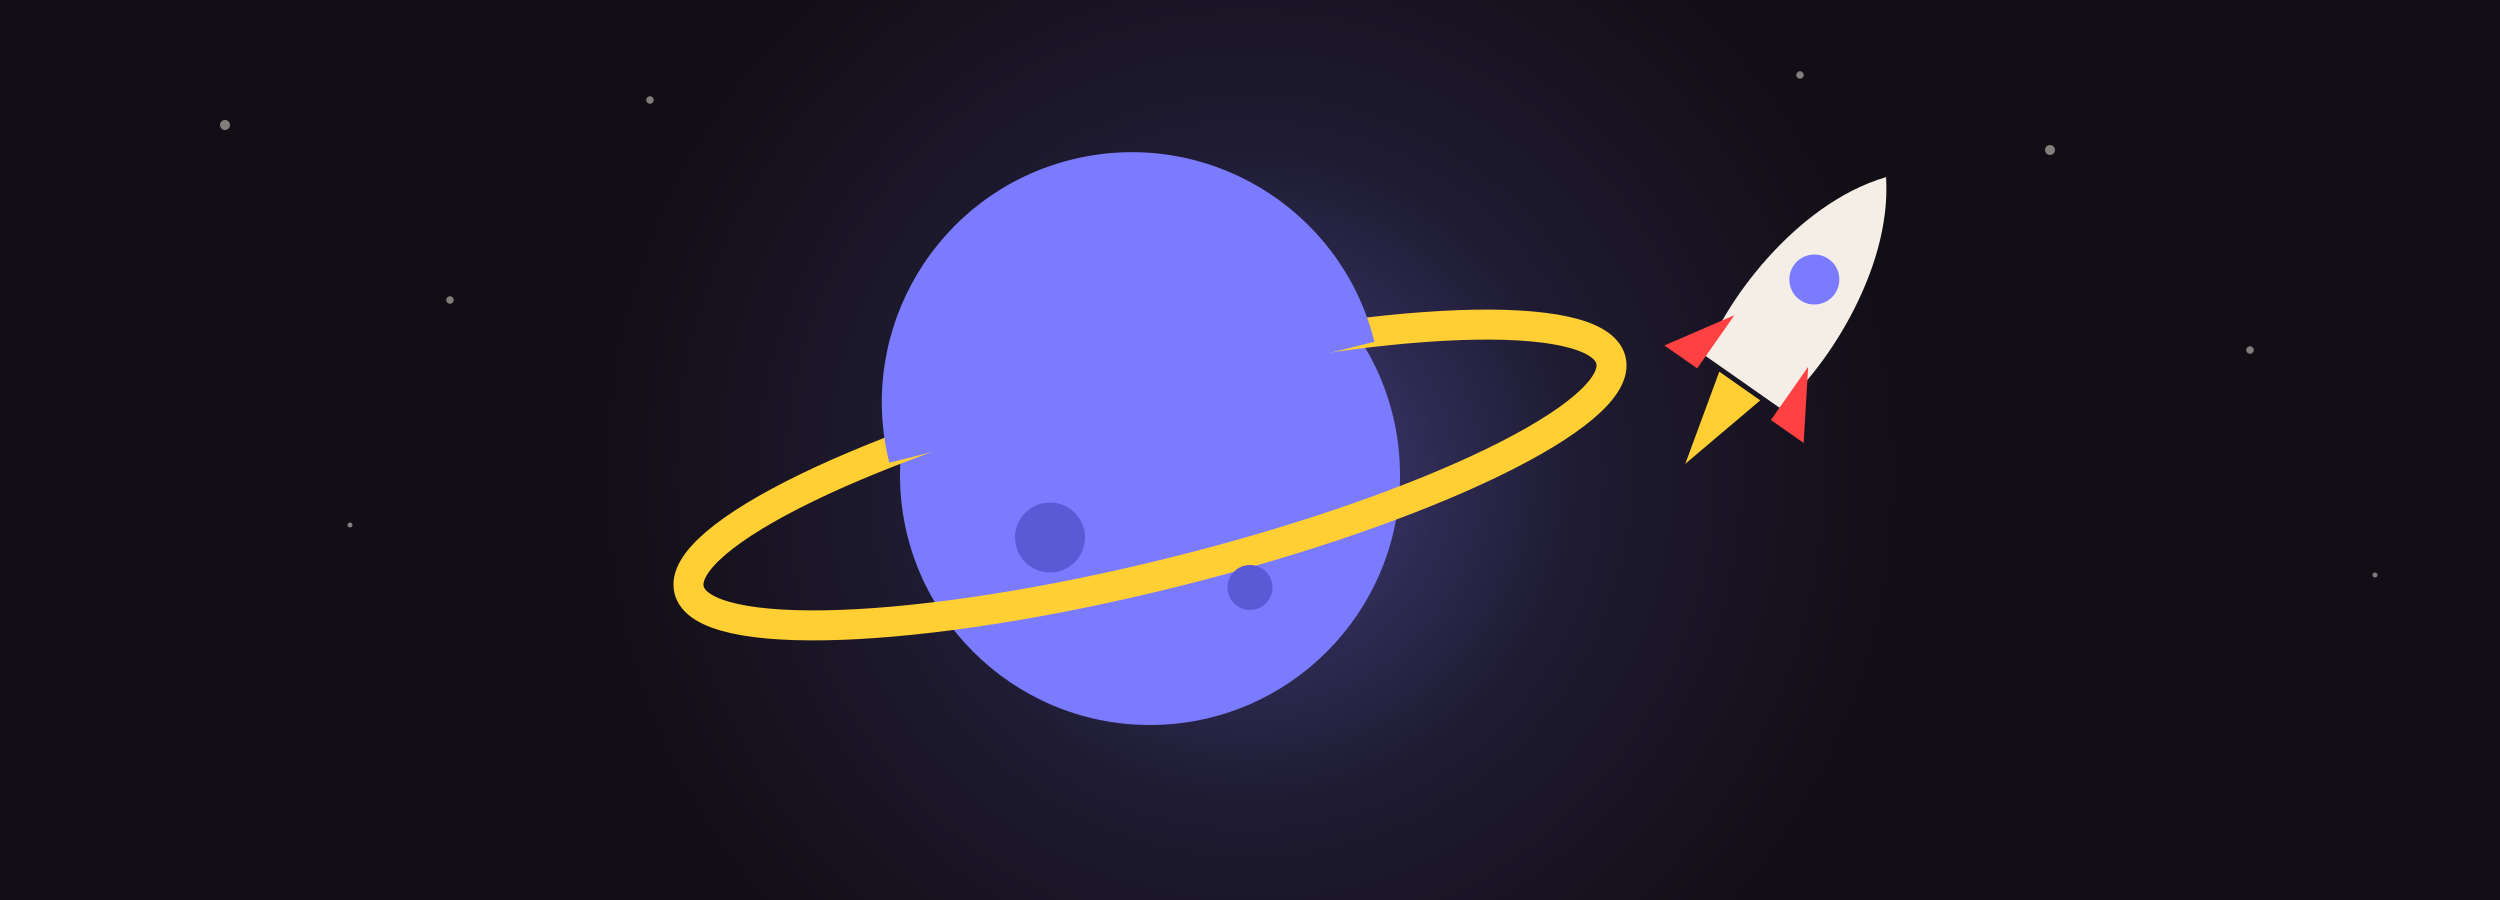
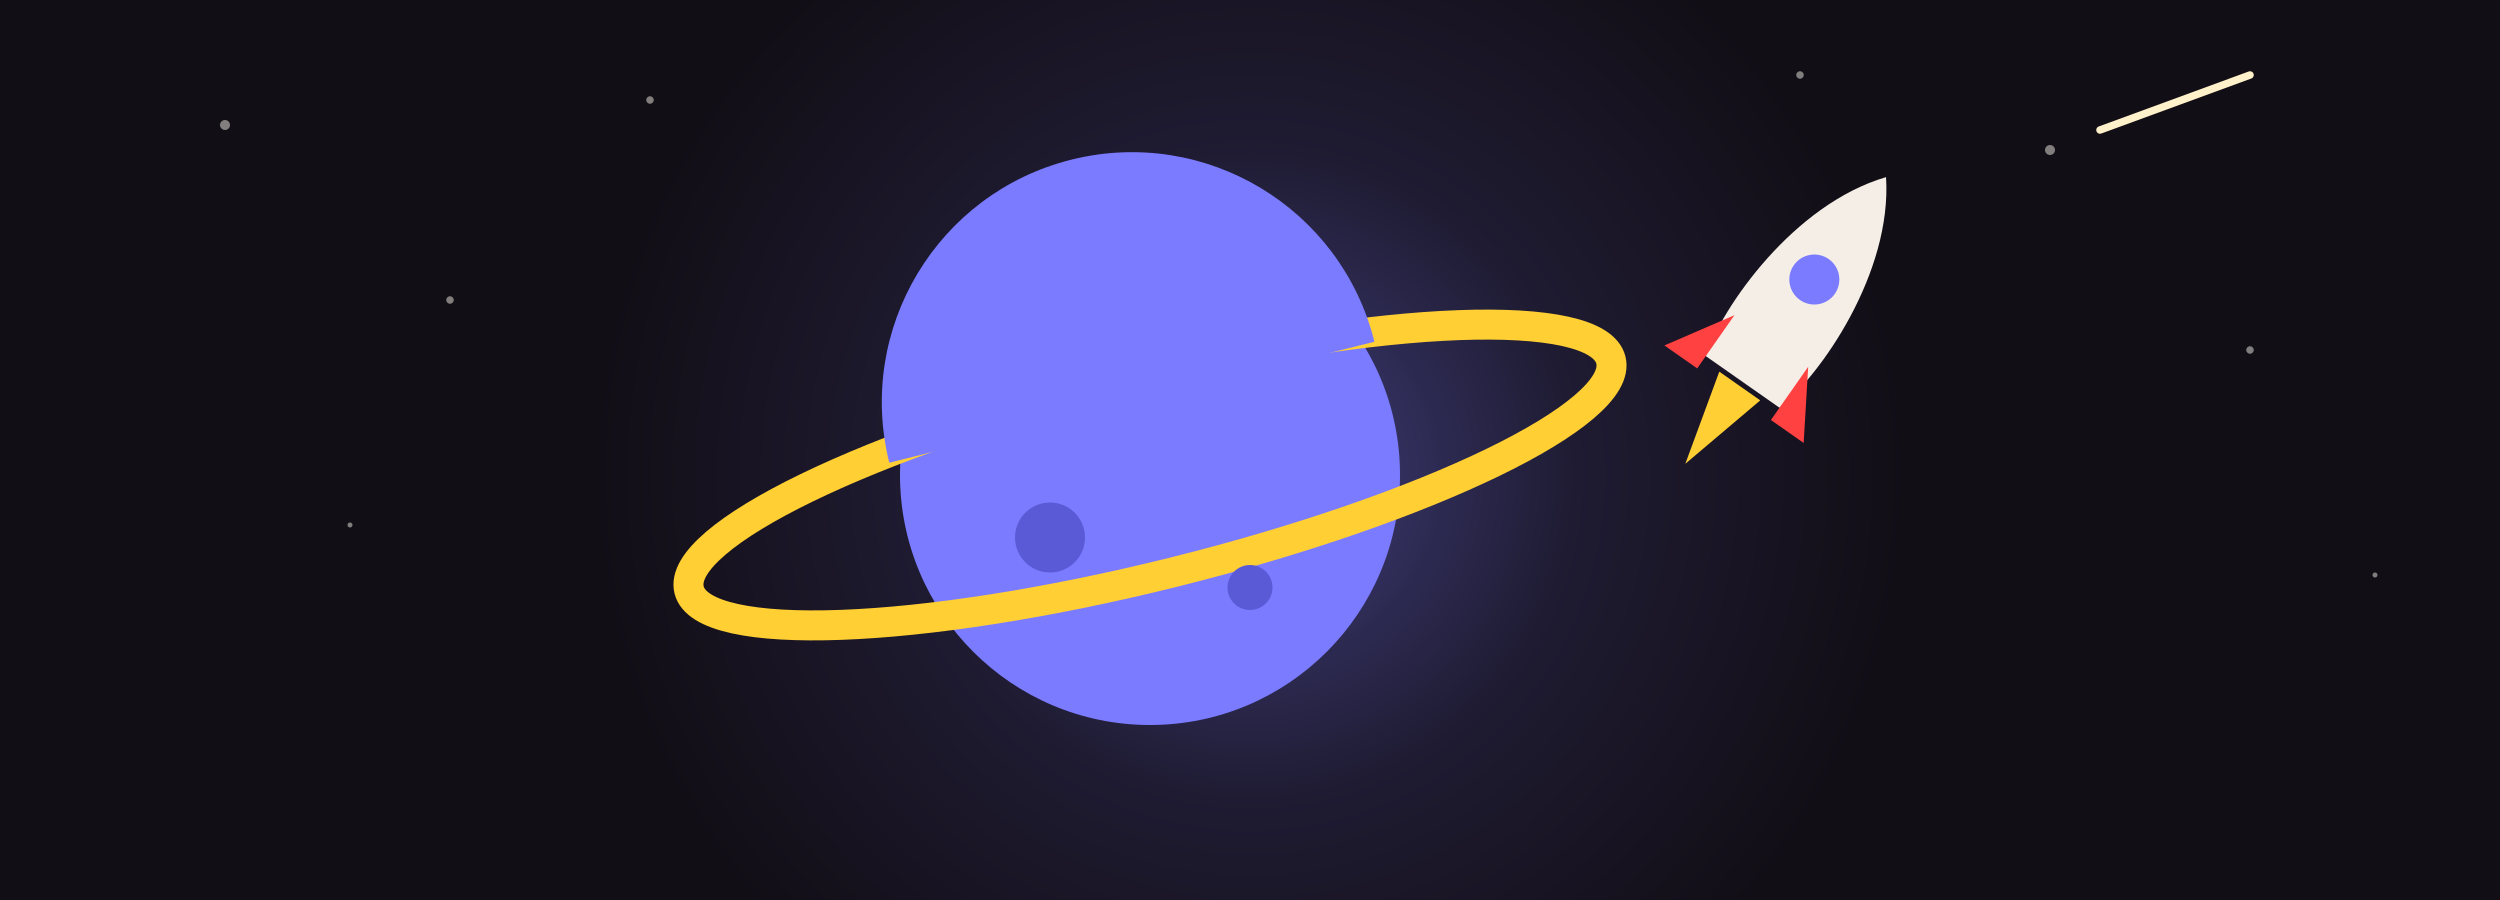
<svg xmlns="http://www.w3.org/2000/svg" viewBox="0 0 1000 360" preserveAspectRatio="xMidYMid slice" role="img" aria-label="Un planeta con anillos y un cohete">
  <defs>
    <radialGradient id="g">
      <stop offset="0" stop-color="#7b7bff" stop-opacity=".45" />
      <stop offset=".5" stop-color="#7b7bff" stop-opacity=".12" />
      <stop offset="1" stop-color="#7b7bff" stop-opacity="0" />
    </radialGradient>
-     <style>.glow{animation:p 3.2s ease-in-out infinite}@keyframes p{0%,100%{opacity:.7}50%{opacity:1}}@media(prefers-reduced-motion:reduce){.glow{animation:none}}</style>
+     <style>.glow{animation:p 5s ease-in-out infinite}@keyframes p{0%,100%{opacity:.7}50%{opacity:1}}
+ circle[fill="#f4eee6"][opacity=".5"]{animation:tw 5s ease-in-out infinite}
+ circle[fill="#f4eee6"][opacity=".5"]:nth-of-type(2n){animation-delay:-1.7s}
+ circle[fill="#f4eee6"][opacity=".5"]:nth-of-type(3n){animation-delay:-3.3s}
+ @keyframes tw{0%,100%{opacity:.15}50%{opacity:.95}}
+ .fb{transform-box:fill-box;transform-origin:center}
+ .rk{animation:rk 5s ease-in-out infinite}
+ @keyframes rk{0%,100%{transform:none}25%{transform:translate(18px,-14px)}50%{transform:translate(0,-26px)}75%{transform:translate(-16px,-10px)}}
+ .fl{transform-box:fill-box;transform-origin:50% 0;animation:fl .25s ease-in-out infinite alternate}
+ @keyframes fl{to{transform:scaleY(.6)}}
+ .pl{transform-origin:460px 190px;animation:pl 5s ease-in-out infinite}
+ @keyframes pl{0%,100%{transform:none}50%{transform:translateY(6px) rotate(2deg)}}
+ .ss{animation:ss 5s ease-in infinite}
+ @keyframes ss{0%,62%{opacity:0;transform:none}66%{opacity:1}80%,100%{opacity:0;transform:translate(-320px,120px)}}
+ @media(prefers-reduced-motion:reduce){*{animation:none!important}}</style>
  </defs>
  <rect width="1000" height="360" fill="#120e16" />
  <circle cx="90" cy="50" r="2" fill="#f4eee6" opacity=".5" />
  <circle cx="180" cy="120" r="1.5" fill="#f4eee6" opacity=".5" />
  <circle cx="260" cy="40" r="1.5" fill="#f4eee6" opacity=".5" />
  <circle cx="820" cy="60" r="2" fill="#f4eee6" opacity=".5" />
  <circle cx="900" cy="140" r="1.5" fill="#f4eee6" opacity=".5" />
  <circle cx="720" cy="30" r="1.5" fill="#f4eee6" opacity=".5" />
  <circle cx="140" cy="210" r="1" fill="#f4eee6" opacity=".5" />
  <circle cx="950" cy="230" r="1" fill="#f4eee6" opacity=".5" />
  <circle class="glow" cx="500" cy="190" r="260" fill="url(#g)" />
-   <circle cx="460" cy="190" r="100" fill="#7b7bff" />
-   <path d="M380 130 a100 100 0 0 1 150 -20 a90 90 0 0 0 -150 20z" fill="#b0b0ff" />
-   <ellipse cx="460" cy="190" rx="190" ry="40" fill="none" stroke="#ffcf33" stroke-width="12" transform="rotate(-14 460 190)" />
-   <path d="M360 160 a100 100 0 0 1 200 0" fill="#7b7bff" transform="rotate(-14 460 190)" />
-   <circle cx="420" cy="215" r="14" fill="#5a5ad6" />
-   <circle cx="500" cy="235" r="9" fill="#5a5ad6" />
-   <g transform="translate(720 120) rotate(35)">
-     <path d="M0 -60 C24 -30 24 20 18 40 H-18 C-24 20 -24 -30 0 -60Z" fill="#f4eee6" />
-     <circle cy="-10" r="10" fill="#7b7bff" />
-     <path d="M-18 20 l-16 26 h16z M18 20 l16 26 h-16z" fill="#ff4141" />
-     <path d="M-10 42 L0 80 L10 42z" fill="#ffcf33" />
+   <g class="pl">
+     <circle cx="460" cy="190" r="100" fill="#7b7bff" />
+     <path d="M380 130 a100 100 0 0 1 150 -20 a90 90 0 0 0 -150 20z" fill="#b0b0ff" />
+     <ellipse cx="460" cy="190" rx="190" ry="40" fill="none" stroke="#ffcf33" stroke-width="12" transform="rotate(-14 460 190)" />
+     <path d="M360 160 a100 100 0 0 1 200 0" fill="#7b7bff" transform="rotate(-14 460 190)" />
+     <circle cx="420" cy="215" r="14" fill="#5a5ad6" />
+     <circle cx="500" cy="235" r="9" fill="#5a5ad6" />
  </g>
+   <g class="rk">
+     <g transform="translate(720 120) rotate(35)">
+       <path d="M0 -60 C24 -30 24 20 18 40 H-18 C-24 20 -24 -30 0 -60Z" fill="#f4eee6" />
+       <circle cy="-10" r="10" fill="#7b7bff" />
+       <path d="M-18 20 l-16 26 h16z M18 20 l16 26 h-16z" fill="#ff4141" />
+       <path class="fl" d="M-10 42 L0 80 L10 42z" fill="#ffcf33" />
+     </g>
+   </g>
+   <path class="ss" d="M900 30 l-60 22" stroke="#fff1c9" stroke-width="3" stroke-linecap="round" />
</svg>
